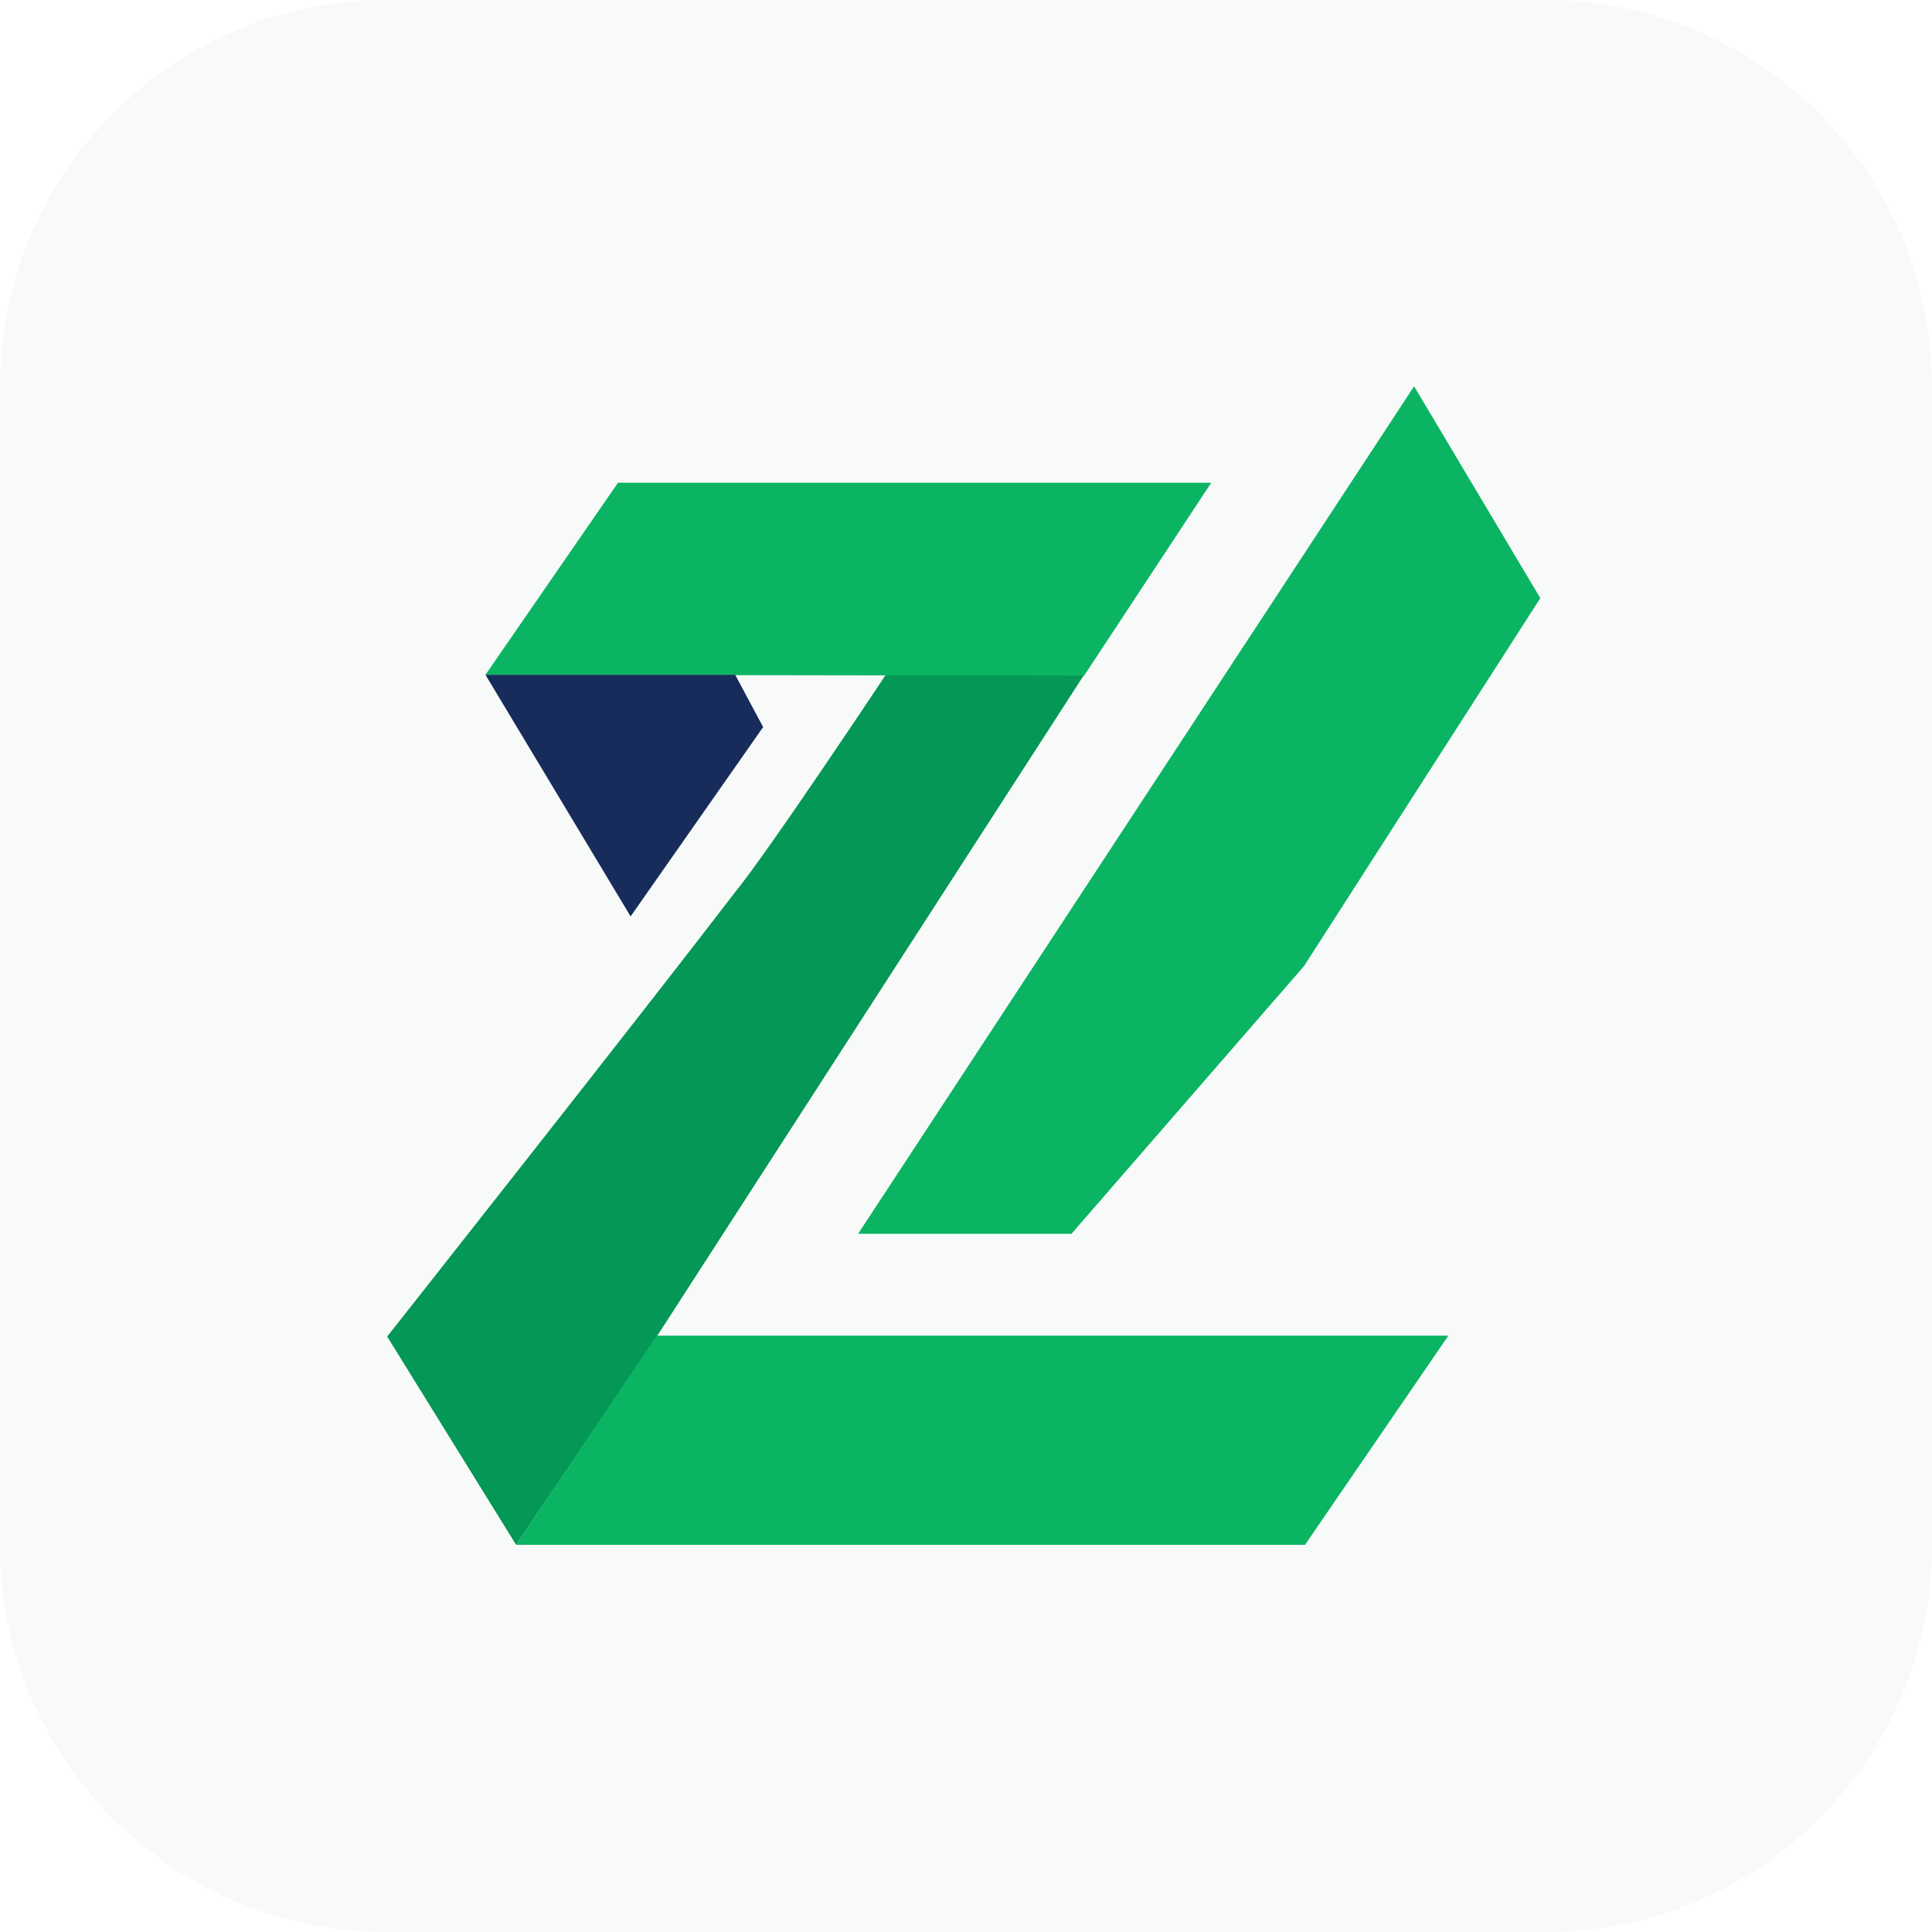
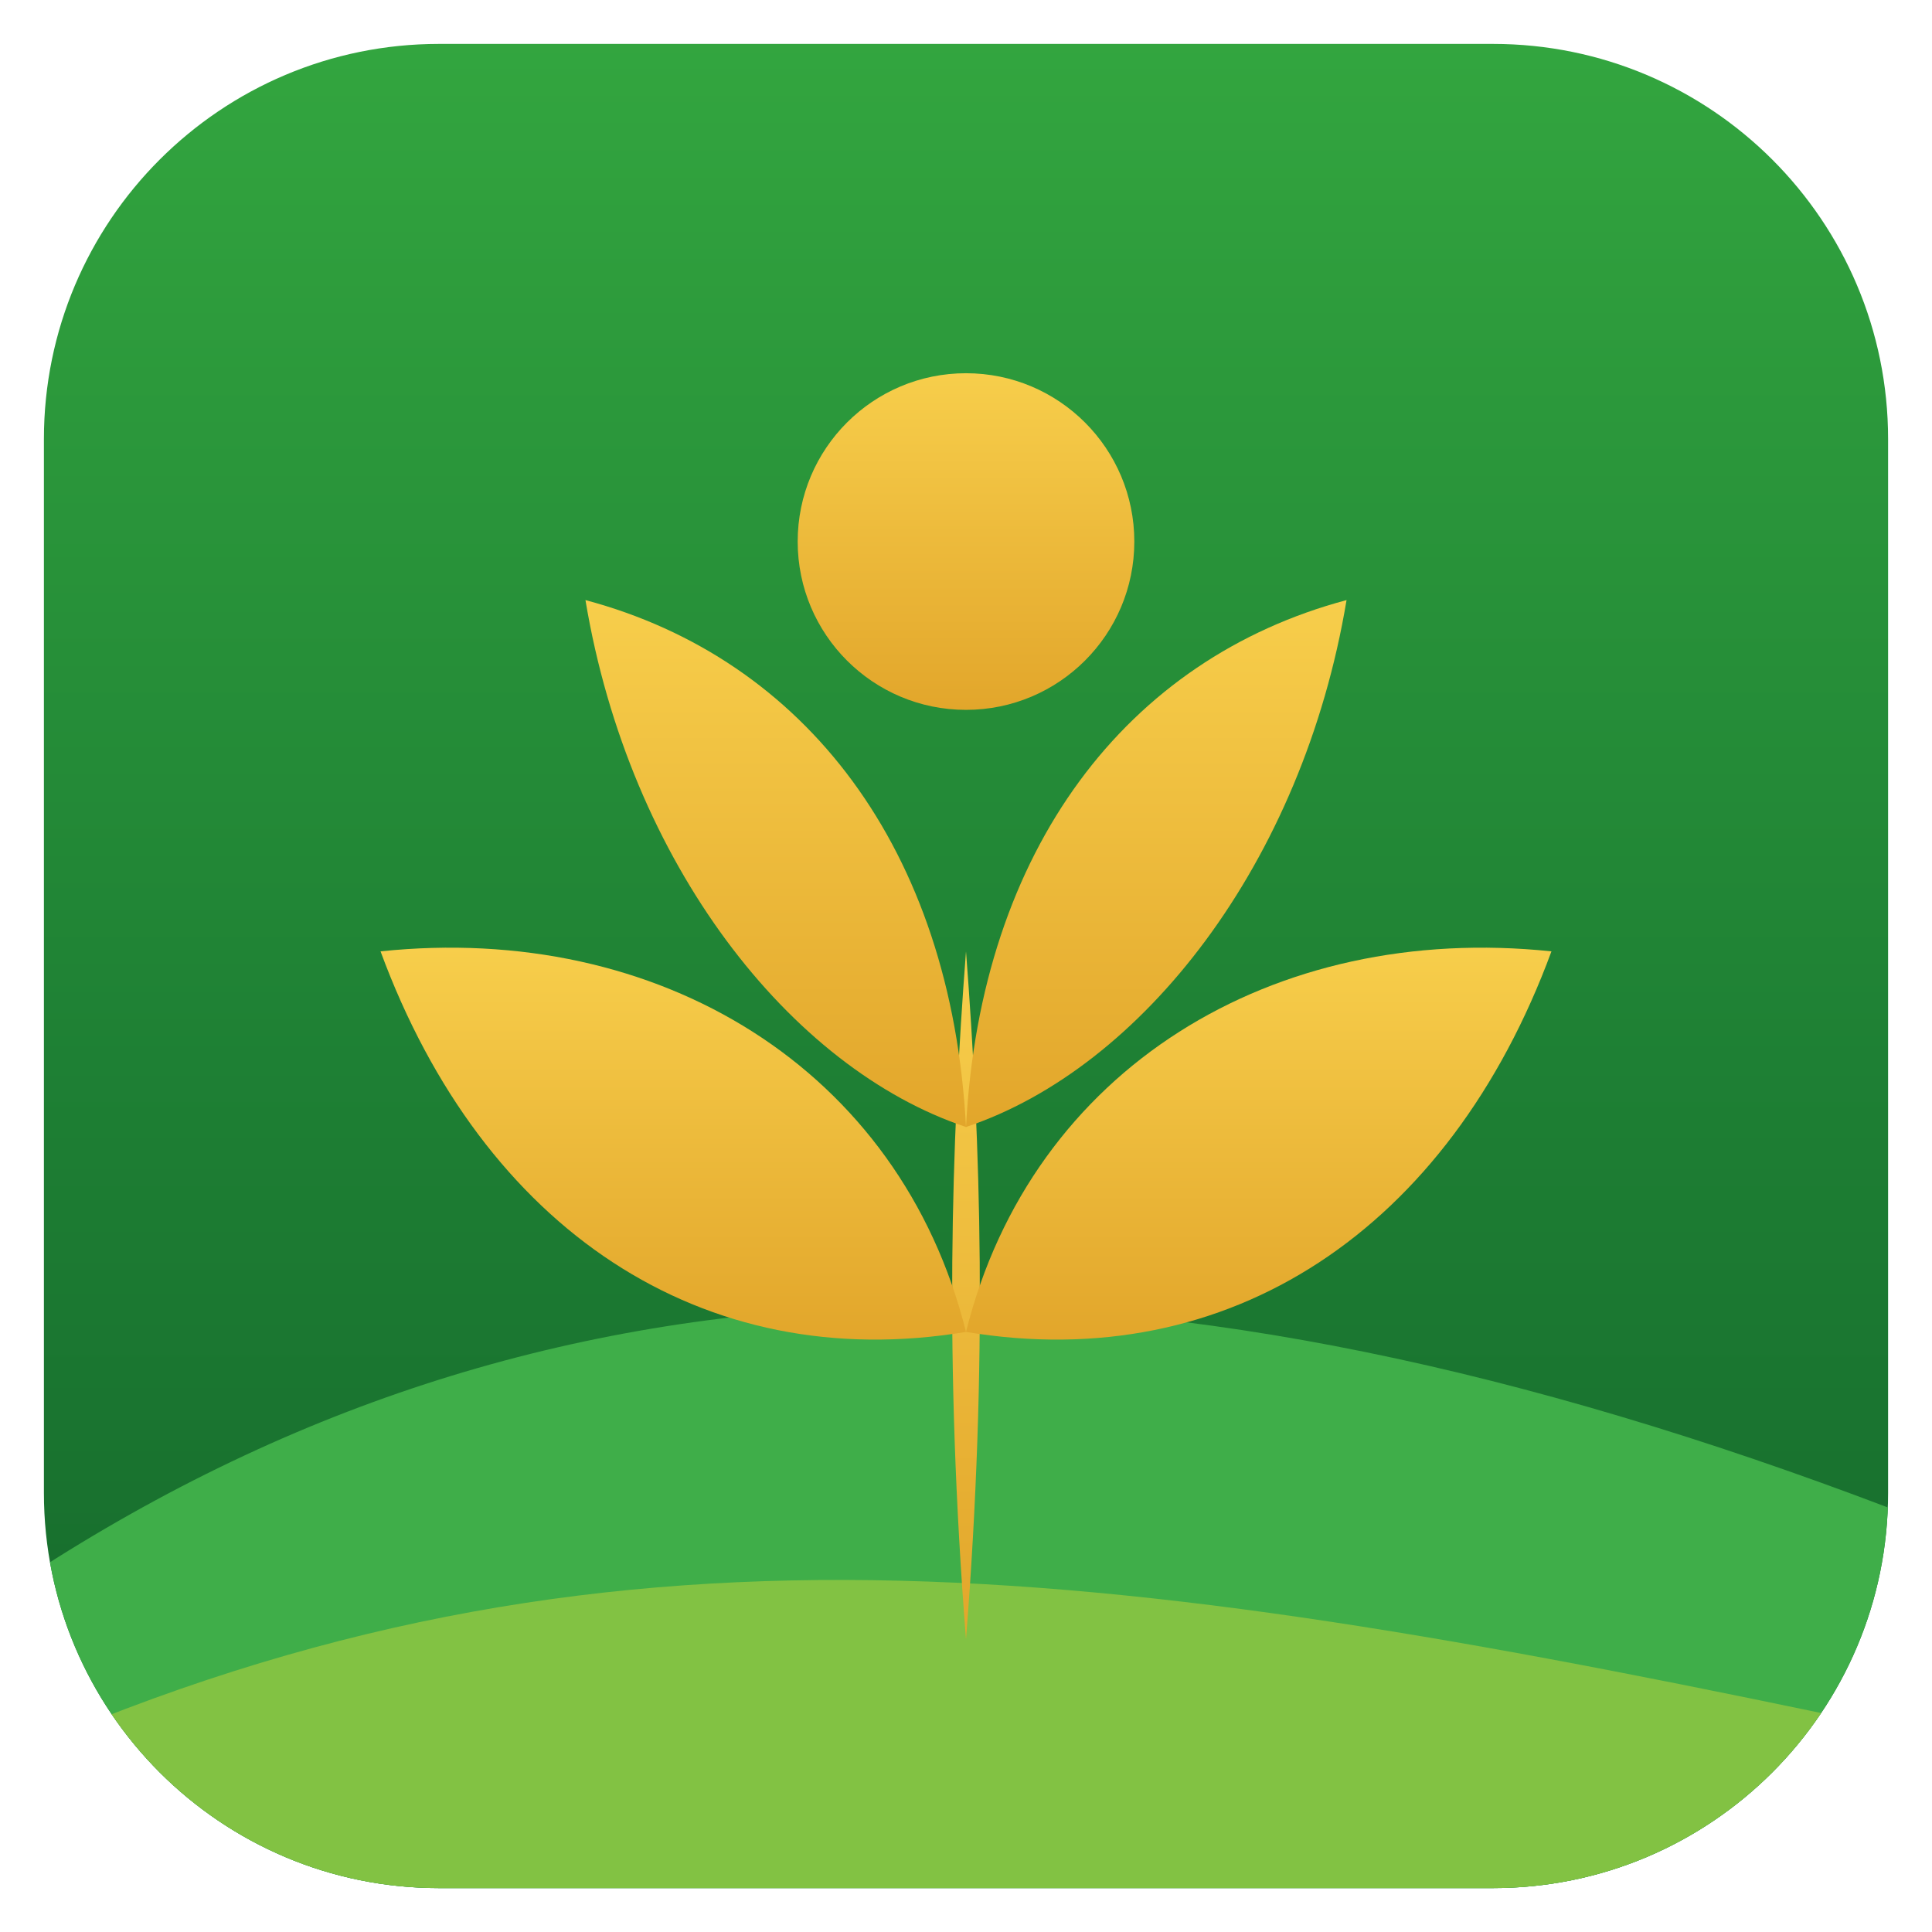
- <svg xmlns="http://www.w3.org/2000/svg" width="180" height="180" viewBox="0 0 180 180" fill="none">
-   <rect width="180" height="180" rx="36" fill="#F7FAF9" />
-   <g transform="translate(27 27) scale(.84)">
-     <path fill="#049756" d="m66.1 42.7s-12.8 19.3-16.7 24.1c-10.1 13.2-38.6 49.3-38.6 49.3l14.3 23.1 15.6-23.1 47.4-73.4h-22z" />
-     <polygon fill="#0BB463" points="36.4 21.4 21.7 42.7 88.1 42.8 102.2 21.4" />
-     <path fill="#182C5B" d="m21.7 42.7 16.1 26.8 14.7-21-3.1-5.8h-27.7z" />
-     <path fill="#0BB463" d="m124.7 10.7-61.6 93.9v.1h23.6l25.8-29.7 26.2-40.8-14-23.5zm-84 105.3-15.6 23.2h87.5l15.9-23.2h-87.8z" />
+ <svg xmlns="http://www.w3.org/2000/svg" viewBox="18 38 264 264" role="img" aria-label="Mavuno HR">
+   <defs>
+     <linearGradient id="fTile" x1="0" y1="0" x2="0" y2="1">
+       <stop offset="0" stop-color="#33A63F" />
+       <stop offset=".55" stop-color="#1E8034" />
+       <stop offset="1" stop-color="#14652A" />
+     </linearGradient>
+     <linearGradient id="fGold" x1="0" y1="0" x2="0" y2="1">
+       <stop offset="0" stop-color="#F7CE4B" />
+       <stop offset="1" stop-color="#E2A62B" />
+     </linearGradient>
+     <clipPath id="fTc">
+       <rect x="24" y="44" width="252" height="252" rx="54" />
+     </clipPath>
+   </defs>
+   <rect x="24" y="44" width="252" height="252" rx="54" fill="url(#fTile)" />
+   <g clip-path="url(#fTc)">
+     <path d="M24 252 C 96 206 176 206 276 244 L276 296 L24 296 Z" fill="#3FAE49" />
+     <path d="M24 276 C 104 242 172 252 276 274 L276 296 L24 296 Z" fill="#82C243" />
  </g>
+   <path d="M150 262 C147 224 148 194 150 168 C152 194 153 224 150 262 Z" fill="url(#fGold)" />
+   <path d="M150 220 C114 226 84 206 70 168 C108 164 141 184 150 220 Z" fill="url(#fGold)" />
+   <path d="M150 220 C186 226 216 206 230 168 C192 164 159 184 150 220 Z" fill="url(#fGold)" />
+   <path d="M150 192 C126 184 104 156 98 120 C128 128 148 154 150 192 Z" fill="url(#fGold)" />
+   <path d="M150 192 C174 184 196 156 202 120 C172 128 152 154 150 192 Z" fill="url(#fGold)" />
+   <circle cx="150" cy="112" r="23" fill="url(#fGold)" />
</svg>
